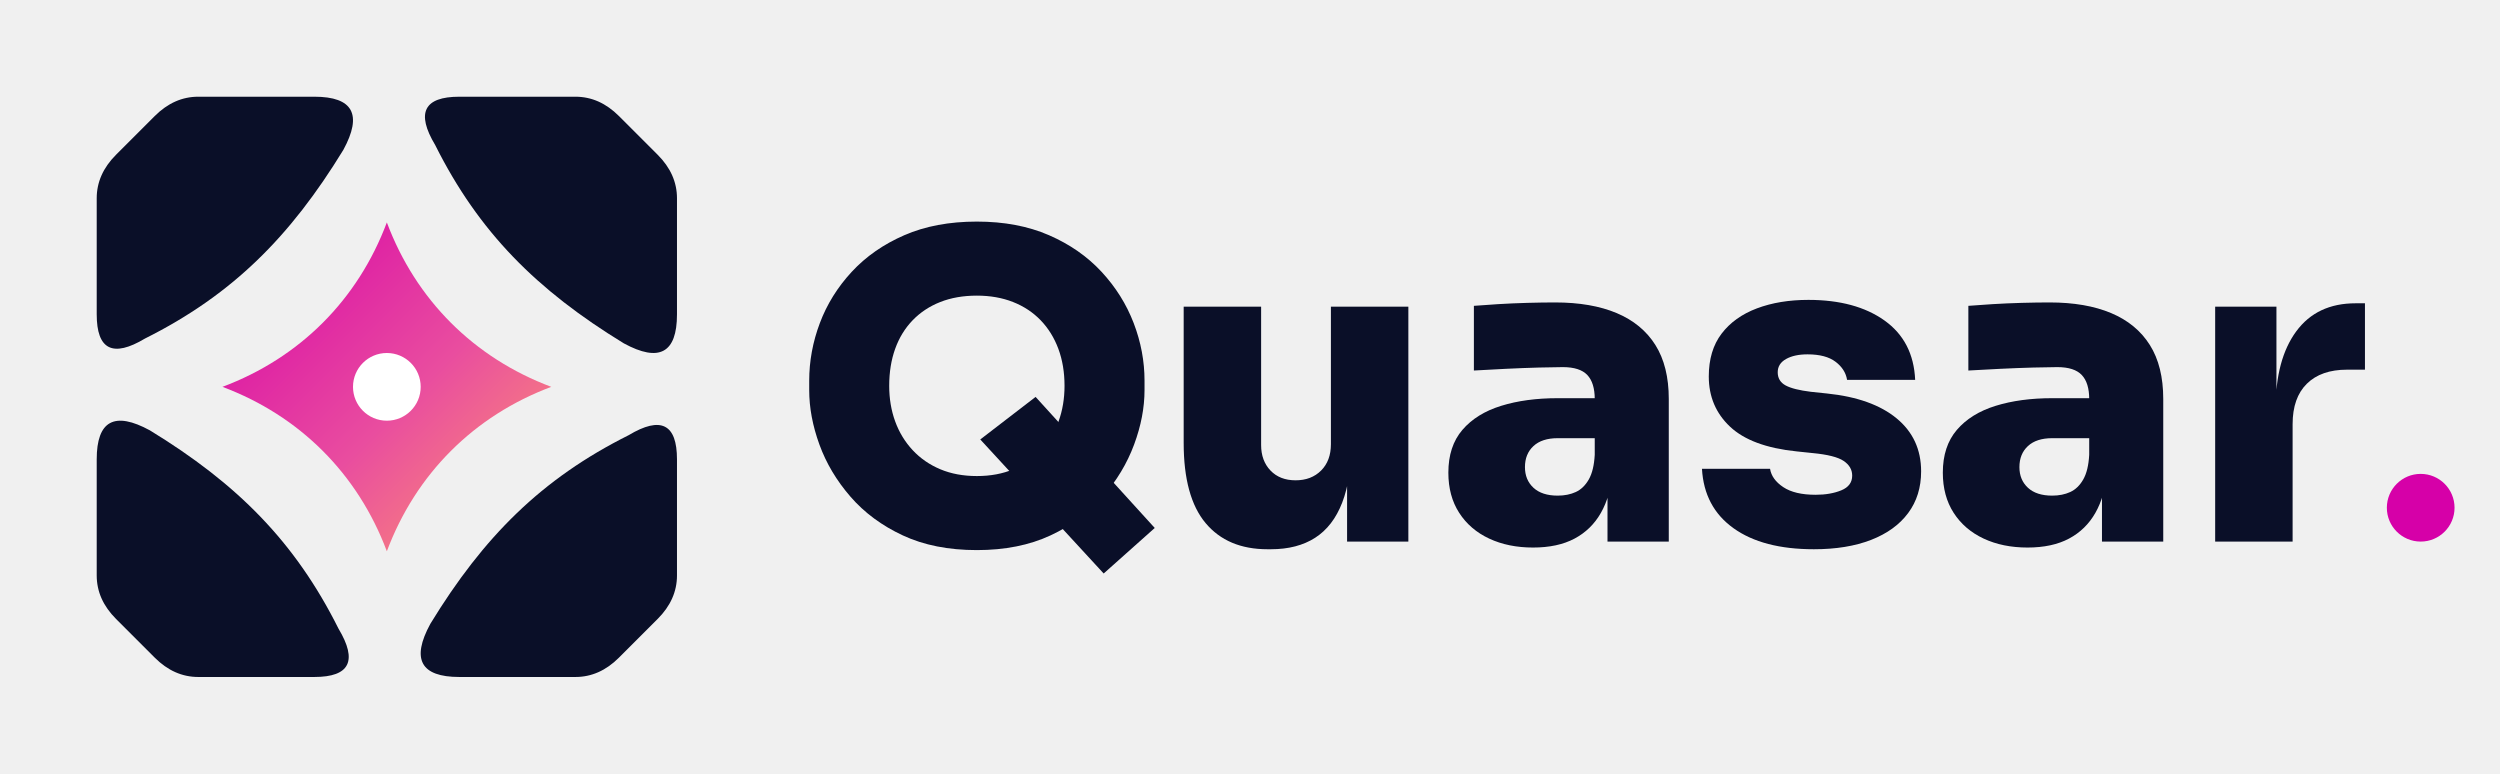
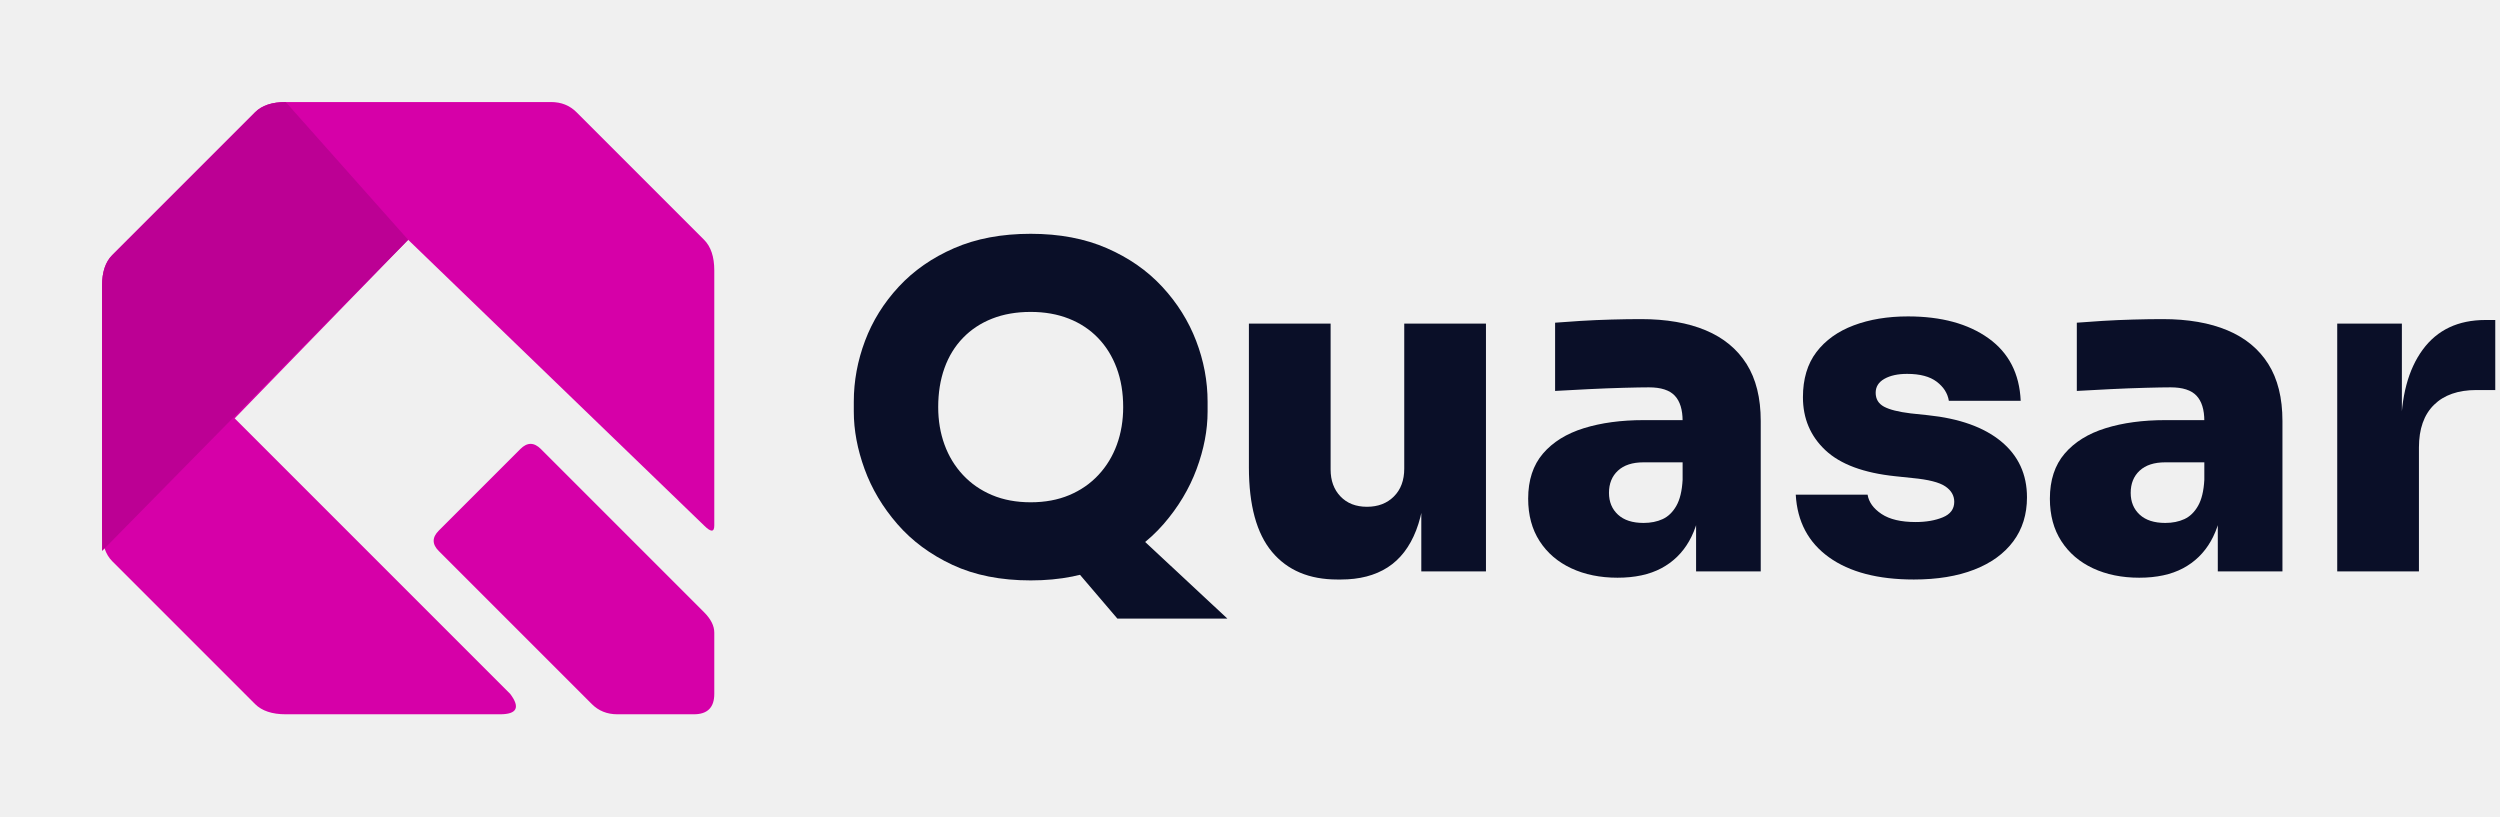
- <svg xmlns="http://www.w3.org/2000/svg" width="517" height="160" viewBox="0 0 517 160">
+ <svg xmlns="http://www.w3.org/2000/svg" width="490" height="160" viewBox="0 0 490 160">
  <g transform="translate(16 16)">
-     <defs>
-       <linearGradient id="core" x1="0" y1="0" x2="1" y2="1">
-         <stop offset="0" stop-color="#D600A8" />
-         <stop offset="0.55" stop-color="#E94D9F" />
-         <stop offset="1" stop-color="#FF9B6E" />
-       </linearGradient>
-     </defs>
-     <g fill="#0A0F28" id="blades">
-       <path d="M25 4 H49 Q61 4 55 15 C44 33 32 45 14 54 Q4 60 4 49 V25 Q4 20 8 16 L16 8 Q20 4 25 4Z" />
-       <path transform="rotate(90 64 64)" d="M25 4 H49 Q61 4 55 15 C44 33 32 45 14 54 Q4 60 4 49 V25 Q4 20 8 16 L16 8 Q20 4 25 4Z" />
-       <path transform="rotate(180 64 64)" d="M25 4 H49 Q61 4 55 15 C44 33 32 45 14 54 Q4 60 4 49 V25 Q4 20 8 16 L16 8 Q20 4 25 4Z" />
-       <path transform="rotate(270 64 64)" d="M25 4 H49 Q61 4 55 15 C44 33 32 45 14 54 Q4 60 4 49 V25 Q4 20 8 16 L16 8 Q20 4 25 4Z" />
-     </g>
-     <path id="star" fill="url(#core)" d="M64 30 C70 46 82 58 98 64 C82 70 70 82 64 98 C58 82 46 70 30 64 C46 58 58 46 64 30Z" />
-     <circle id="core-circle" cx="64" cy="64" r="7" fill="#FFFFFF" />
+     <path id="prism-band" fill="#D600A8" d="M40 4 H92 Q95 4 97 6 L122 31 Q124 33 124 37 V87 Q124 89 122 87 L64 31 L30 66 L84 120 Q87 124 82 124 H40 Q36 124 34 122 L6 94 Q4 92 4 88 V40 Q4 36 6 34 L34 6 Q36 4 40 4 Z" />
+     <path id="prism-facet" fill="#BC0094" d="M40 4 L64 31 L4 92 V40 Q4 36 6 34 L34 6 Q36 4 40 4 Z" />
+     <path id="prism-tail" fill="#D600A8" d="M90 72 Q88 70 86 72 L70 88 Q68 90 70 92 L100 122 Q102 124 105 124 H120 Q124 124 124 120 V108 Q124 106 122 104 Z" />
  </g>
  <g transform="translate(164 24)">
    <g fill="#0A0F28" transform="translate(0 88) scale(0.088 -0.088)">
      <path transform="translate(0 0)" d="M432 -20Q332 -20 258 14.5Q184 49 135 105.5Q86 162 62 228Q38 294 38 356L38 378Q38 447 63 513.5Q88 580 138 634Q188 688 261.5 720Q335 752 432 752Q528 752 601.5 720Q675 688 725 634Q775 580 800.5 513.5Q826 447 826 378L826 356Q826 294 801.5 228Q777 162 728 105.5Q679 49 605 14.5Q531 -20 432 -20ZM432 154Q480 154 518 170Q556 186 583 215Q610 244 624 282.5Q638 321 638 366Q638 414 623.5 453Q609 492 582 520Q555 548 517 563Q479 578 432 578Q384 578 346 563Q308 548 281 520Q254 492 240 453Q226 414 226 366Q226 321 240 282.5Q254 244 281 215Q308 186 346 170Q384 154 432 154Z" />
-       <path d="M440 240 L570 340 L850 32 L730 -75 Z" />
+       <path d="M450 100 H650 L870 -105 H625 Z" />
      <path transform="translate(864 0)" d="M251 -18Q157 -18 105.5 43.5Q54 105 54 232L54 552L236 552L236 227Q236 190 258 167Q280 144 317 144Q354 144 377 167Q400 190 400 229L400 552L582 552L582 0L438 0L438 232L448 232Q448 147 426.5 91.5Q405 36 363 9Q321 -18 259 -18Z" />
      <path transform="translate(1514 0)" d="M400 0L400 162L370 162L370 335Q370 373 352.5 391.5Q335 410 295 410Q276 410 239 409Q202 408 161 406Q120 404 86 402L86 554Q110 556 143 558Q176 560 211.5 561Q247 562 277 562Q362 562 421.5 537Q481 512 512.5 462Q544 412 544 335L544 0ZM225 -14Q167 -14 122 7Q77 28 51.5 67.5Q26 107 26 162Q26 224 59 262.5Q92 301 150 319Q208 337 283 337L390 337L390 243L283 243Q246 243 226 224.5Q206 206 206 175Q206 145 226 126.5Q246 108 283 108Q307 108 325.5 116.5Q344 125 356 146Q368 167 370 204L412 164Q407 107 384.5 67.5Q362 28 322.5 7Q283 -14 225 -14Z" />
      <path transform="translate(2114 0)" d="M285 -18Q165 -18 96 31.5Q27 81 22 171L182 171Q186 146 213 128Q240 110 289 110Q324 110 349.5 120.5Q375 131 375 155Q375 176 355 189.5Q335 203 282 208L244 212Q138 223 88 270Q38 317 38 388Q38 449 68 488.5Q98 528 151 548Q204 568 272 568Q383 568 451 519.5Q519 471 523 380L363 380Q359 405 336 422.5Q313 440 270 440Q239 440 219.5 429Q200 418 200 398Q200 377 218.5 367Q237 357 278 352L316 348Q422 337 479.5 289.5Q537 242 537 165Q537 108 506.5 67Q476 26 419.5 4Q363 -18 285 -18Z" />
      <path transform="translate(2676 0)" d="M400 0L400 162L370 162L370 335Q370 373 352.5 391.5Q335 410 295 410Q276 410 239 409Q202 408 161 406Q120 404 86 402L86 554Q110 556 143 558Q176 560 211.5 561Q247 562 277 562Q362 562 421.5 537Q481 512 512.5 462Q544 412 544 335L544 0ZM225 -14Q167 -14 122 7Q77 28 51.5 67.5Q26 107 26 162Q26 224 59 262.5Q92 301 150 319Q208 337 283 337L390 337L390 243L283 243Q246 243 226 224.5Q206 206 206 175Q206 145 226 126.5Q246 108 283 108Q307 108 325.5 116.5Q344 125 356 146Q368 167 370 204L412 164Q407 107 384.5 67.5Q362 28 322.5 7Q283 -14 225 -14Z" />
      <path transform="translate(3276 0)" d="M66 0L66 552L210 552L210 312L208 312Q208 428 256.5 494Q305 560 396 560L418 560L418 404L376 404Q315 404 281.5 371Q248 338 248 276L248 0Z" />
    </g>
-     <circle cx="336.6" cy="81" r="7" fill="#D600A8" />
  </g>
</svg>
